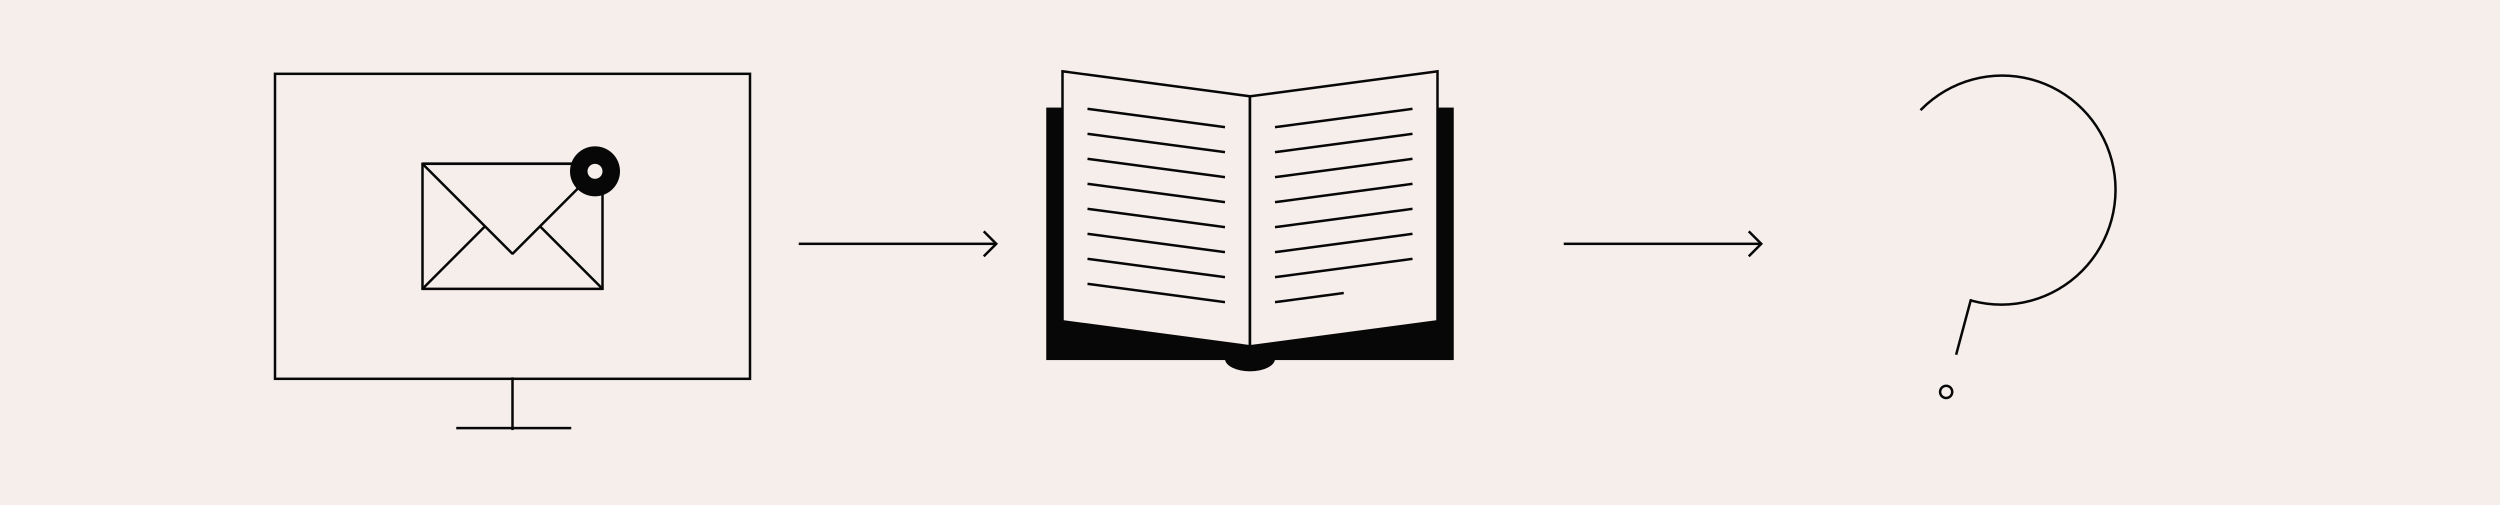
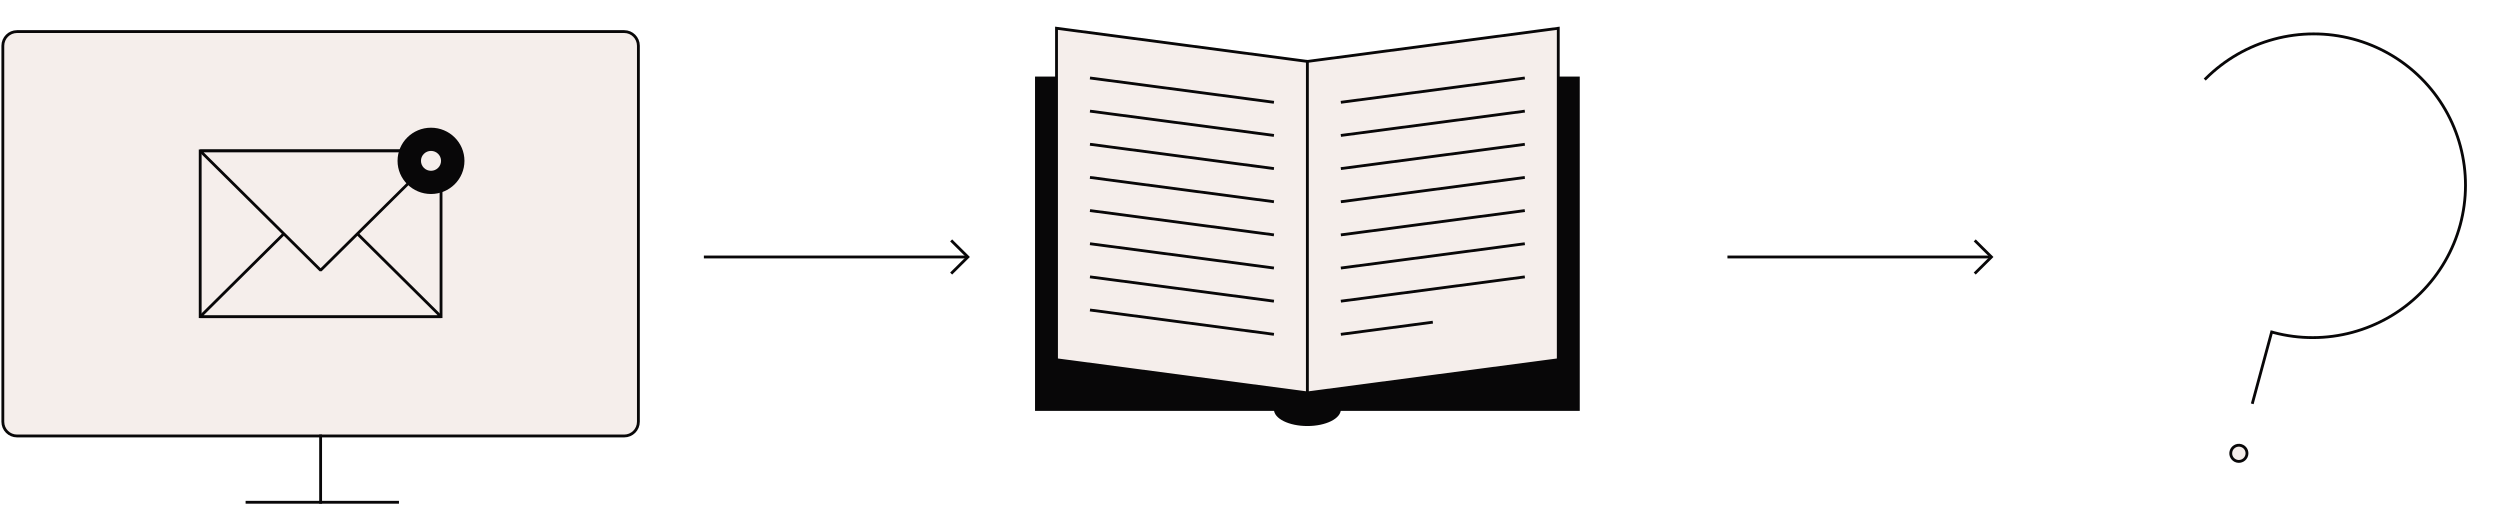
- <svg xmlns="http://www.w3.org/2000/svg" width="1000" height="202" viewBox="0 0 1000 202" fill="none">
-   <rect width="1000" height="202" fill="#F5EEEB" />
-   <ellipse cx="500" cy="143.529" rx="10" ry="5" fill="#080708" />
-   <rect x="419" y="43.529" width="162" height="100" fill="#080708" stroke="#080708" />
-   <path d="M425 28.529L500 38.529V138.529L425 128.529V28.529Z" fill="#F5EEEB" stroke="#080708" />
-   <path d="M575 28.529L500 38.529V138.529L575 128.529V28.529Z" fill="#F5EEEB" stroke="#080708" />
-   <path d="M490 50.863L435 43.529" stroke="#080708" />
-   <path d="M490 60.863L435 53.529" stroke="#080708" />
-   <path d="M490 70.863L435 63.529" stroke="#080708" />
-   <path d="M490 80.863L435 73.529" stroke="#080708" />
-   <path d="M490 90.863L435 83.529" stroke="#080708" />
-   <path d="M490 100.863L435 93.529" stroke="#080708" />
-   <path d="M490 110.863L435 103.529" stroke="#080708" />
-   <path d="M490 120.863L435 113.529" stroke="#080708" />
-   <path d="M510 50.863L565 43.529" stroke="#080708" />
-   <path d="M510 60.863L565 53.529" stroke="#080708" />
-   <path d="M510 70.863L565 63.529" stroke="#080708" />
-   <path d="M510 80.863L565 73.529" stroke="#080708" />
-   <path d="M510 90.863L565 83.529" stroke="#080708" />
-   <path d="M510 100.863L565 93.529" stroke="#080708" />
-   <path d="M510 110.863L565 103.529" stroke="#080708" />
-   <path d="M510 120.863L537.5 117.196" stroke="#080708" />
-   <rect x="110" y="29.529" width="190" height="122" fill="#F5EEEB" stroke="#080708" />
-   <rect x="169" y="115.529" width="50" height="72" transform="rotate(-90 169 115.529)" fill="#F5EEEB" stroke="#080708" />
-   <path d="M169 115.529L205 79.529L241 115.529L169 115.529Z" fill="#F5EEEB" stroke="#080708" stroke-linejoin="bevel" />
-   <path d="M169 65.529L205 101.529L241 65.529L169 65.529Z" fill="#F5EEEB" stroke="#080708" stroke-linejoin="bevel" />
-   <circle cx="238" cy="68.529" r="10" fill="#080708" />
-   <circle cx="238" cy="68.529" r="3" fill="#F5EEEB" />
-   <path d="M205 151.529V171.529" stroke="#080708" stroke-linecap="square" />
-   <path d="M183 171.235H228" stroke="#080708" stroke-linecap="square" />
-   <path d="M320 97.529H397.5" stroke="#080708" stroke-linecap="square" />
-   <path d="M393.5 92.529L398.5 97.529L393.5 102.529" stroke="#080708" />
-   <path d="M626 97.529H703.5" stroke="#080708" stroke-linecap="square" />
-   <path d="M699.5 92.529L704.5 97.529L699.5 102.529" stroke="#080708" />
-   <path d="M788.271 120.164L782.577 141.415" stroke="#080708" stroke-linecap="square" />
-   <ellipse cx="778.465" cy="156.762" rx="2.427" ry="2.444" transform="rotate(15 778.465 156.762)" fill="#F5EEEB" stroke="#080708" />
-   <path d="M788.829 120.314C796.543 122.381 804.67 122.366 812.393 120.271C820.115 118.175 827.161 114.073 832.821 108.377C838.482 102.68 842.558 95.59 844.641 87.818C846.723 80.047 846.738 71.869 844.684 64.105C842.63 56.341 838.579 49.266 832.939 43.59C827.299 37.914 820.268 33.838 812.554 31.771C804.839 29.703 796.712 29.718 788.99 31.814C781.267 33.909 774.222 38.011 768.561 43.708" stroke="#080708" stroke-linecap="square" />
+ <svg xmlns="http://www.w3.org/2000/svg" width="881" height="178" viewBox="0 0 881 178" fill="none">
+   <ellipse cx="460.727" cy="144.293" rx="11.788" ry="5.841" fill="#080708" />
+   <rect x="365.244" y="27.483" width="190.963" height="116.811" fill="#080708" stroke="#080708" />
+   <path d="M372.316 9.961L460.725 21.642V138.453L372.316 126.772V9.961Z" fill="#F5EEEB" stroke="#080708" />
+   <path d="M549.135 9.961L460.726 21.642V138.453L549.135 126.772V9.961Z" fill="#F5EEEB" stroke="#080708" />
+   <path d="M448.939 36.049L384.105 27.483" stroke="#080708" />
+   <path d="M448.939 47.73L384.105 39.164" stroke="#080708" />
+   <path d="M448.939 59.411L384.105 50.845" stroke="#080708" />
+   <path d="M448.939 71.092L384.105 62.526" stroke="#080708" />
+   <path d="M448.939 82.773L384.105 74.207" stroke="#080708" />
+   <path d="M448.939 94.454L384.105 85.888" stroke="#080708" />
+   <path d="M448.939 106.135L384.105 97.569" stroke="#080708" />
+   <path d="M448.939 117.816L384.105 109.25" stroke="#080708" />
+   <path d="M472.515 36.049L537.348 27.483" stroke="#080708" />
+   <path d="M472.515 47.73L537.348 39.164" stroke="#080708" />
+   <path d="M472.515 59.411L537.348 50.845" stroke="#080708" />
+   <path d="M472.515 71.092L537.348 62.526" stroke="#080708" />
+   <path d="M472.515 82.773L537.348 74.207" stroke="#080708" />
+   <path d="M472.515 94.454L537.348 85.888" stroke="#080708" />
+   <path d="M472.515 106.135L537.348 97.569" stroke="#080708" />
+   <path d="M472.513 117.816L504.93 113.533" stroke="#080708" />
+   <rect x="1" y="11.129" width="223.969" height="142.509" rx="5" fill="#F5EEEB" stroke="#080708" />
+   <rect x="70.551" y="111.586" width="58.405" height="84.872" transform="rotate(-90 70.5508 111.586)" fill="#F5EEEB" stroke="#080708" />
+   <path d="M70.551 111.586L112.987 69.534L155.423 111.586L70.551 111.586Z" fill="#F5EEEB" stroke="#080708" stroke-linejoin="bevel" />
+   <path d="M70.551 53.181L112.987 95.233L155.423 53.181L70.551 53.181Z" fill="#F5EEEB" stroke="#080708" stroke-linejoin="bevel" />
+   <ellipse cx="151.885" cy="56.685" rx="11.788" ry="11.681" fill="#080708" />
+   <ellipse cx="151.886" cy="56.685" rx="3.536" ry="3.504" fill="#F5EEEB" />
+   <path d="M112.986 153.638V177" stroke="#080708" stroke-linecap="square" />
+   <path d="M87.051 177H140.096" stroke="#080708" stroke-linecap="square" />
+   <path d="M248.545 90.56H339.901" stroke="#080708" stroke-linecap="square" />
+   <path d="M335.186 84.72L341.079 90.56L335.186 96.401" stroke="#080708" />
+   <path d="M609.252 90.56H700.608" stroke="#080708" stroke-linecap="square" />
+   <path d="M695.893 84.72L701.786 90.56L695.893 96.401" stroke="#080708" />
+   <path d="M800.537 117L793.825 141.823" stroke="#080708" stroke-linecap="square" />
+   <ellipse cx="2.859" cy="2.857" rx="2.859" ry="2.857" transform="matrix(0.96651 0.25663 -0.261025 0.965332 786.959 156.259)" fill="#F5EEEB" stroke="#080708" />
+   <path d="M801.194 117.175C810.288 119.59 819.868 119.572 828.971 117.125C838.074 114.677 846.38 109.885 853.052 103.231C859.725 96.577 864.53 88.295 866.985 79.217C869.439 70.139 869.457 60.586 867.036 51.517C864.614 42.448 859.84 34.184 853.191 27.553C846.543 20.924 838.255 16.162 829.161 13.747C820.067 11.332 810.487 11.35 801.384 13.798C792.281 16.245 783.976 21.037 777.303 27.691" stroke="#080708" stroke-linecap="square" />
</svg>
